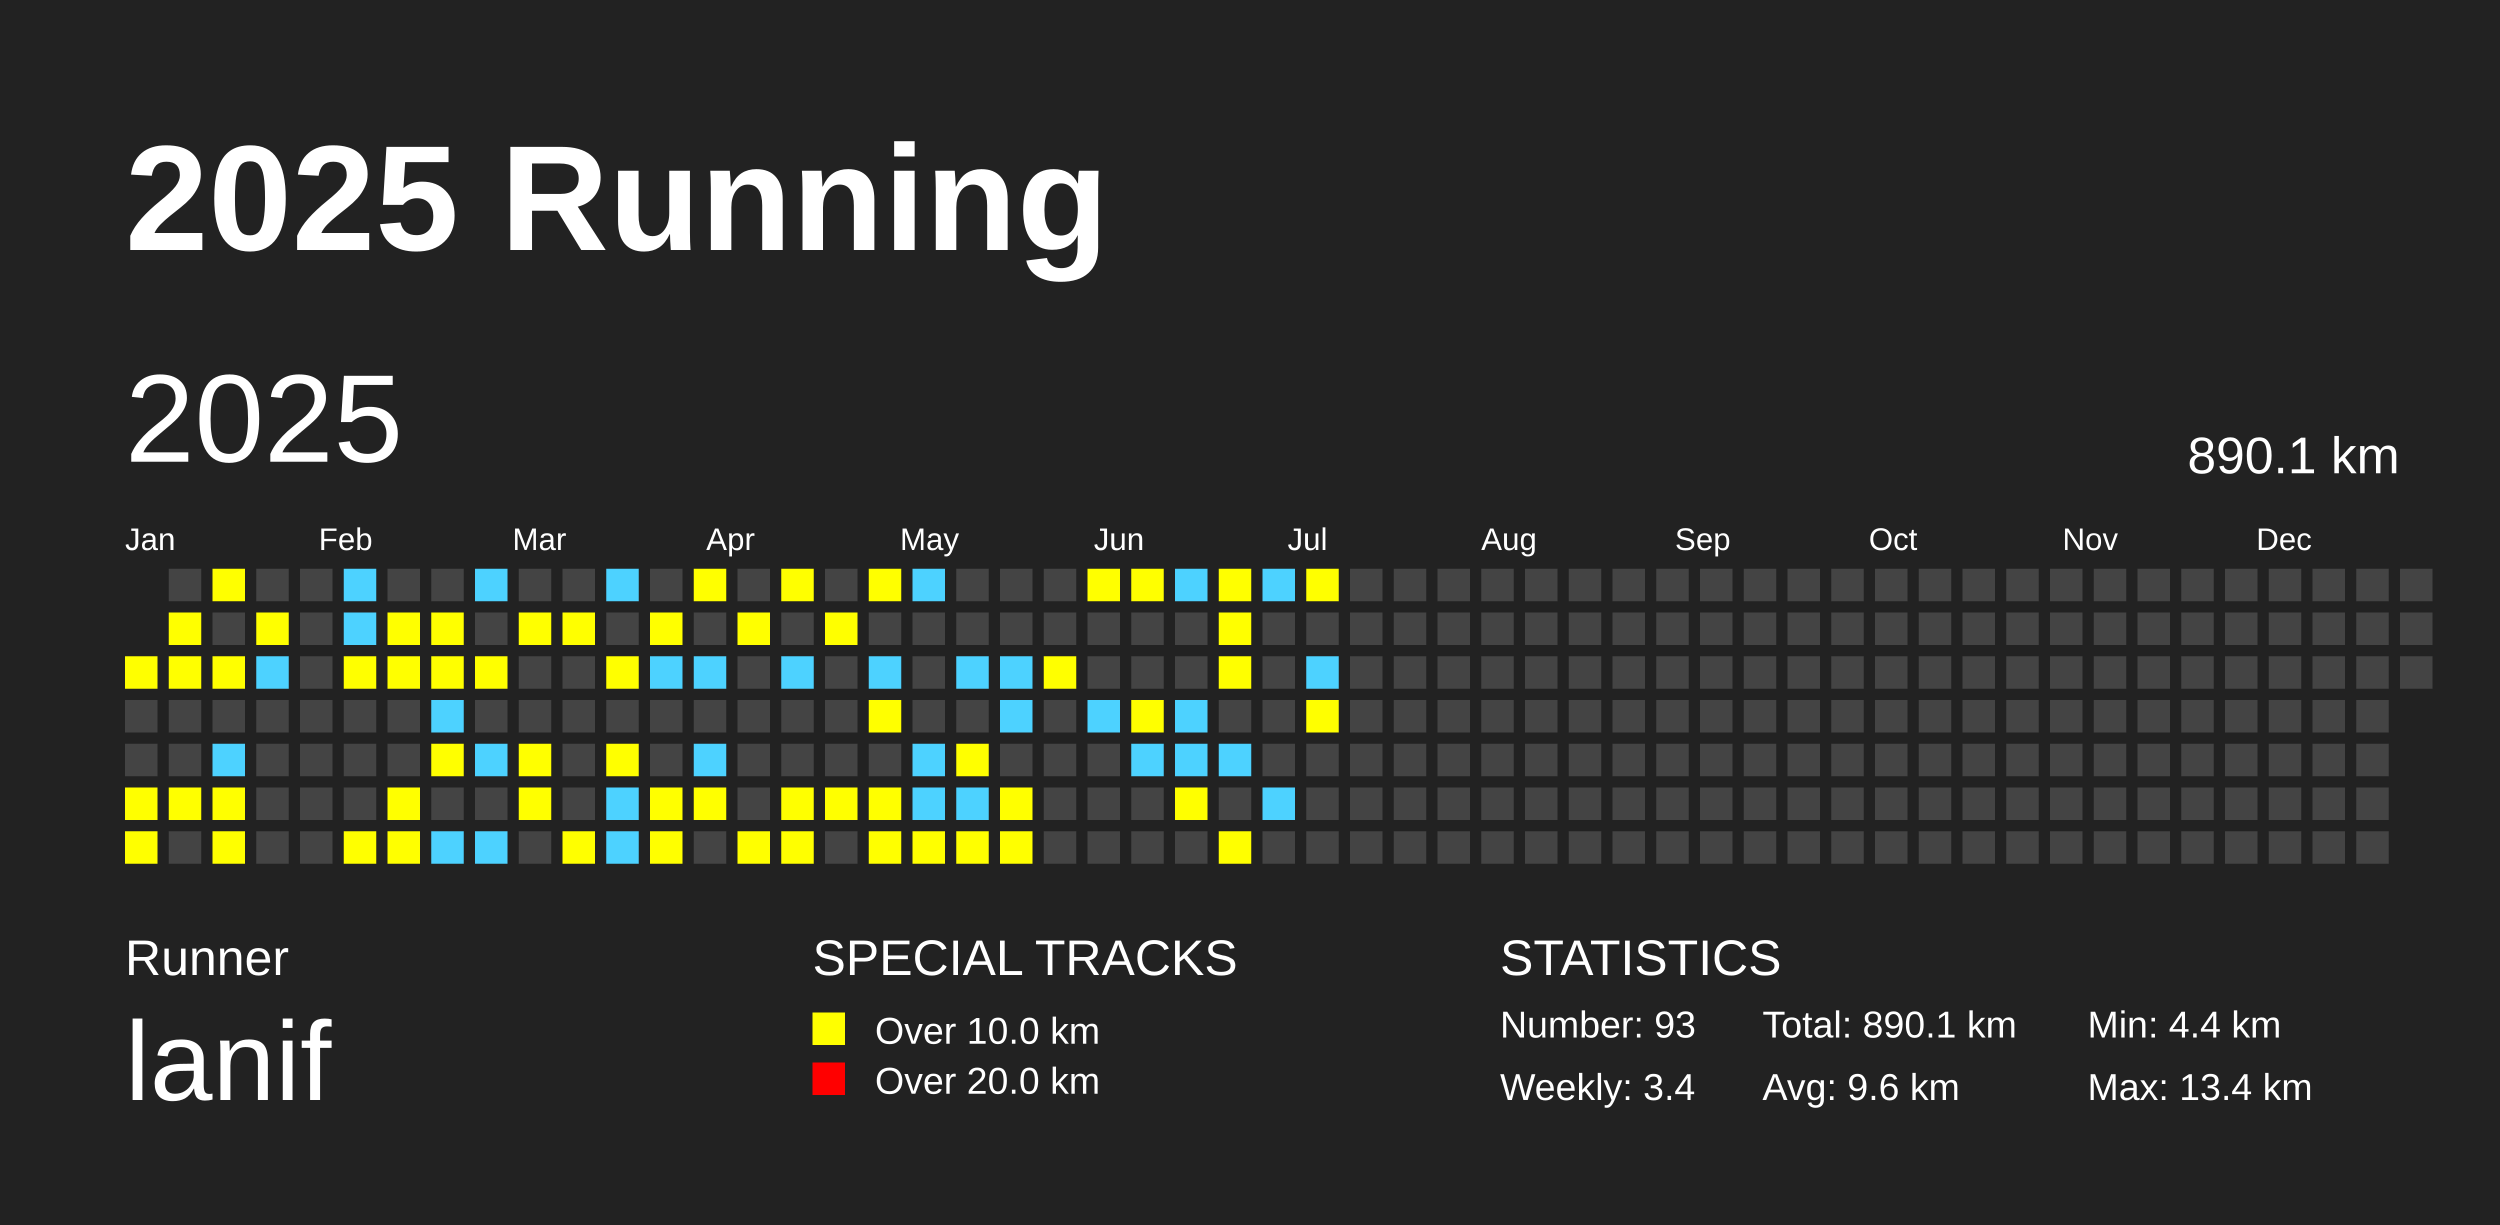
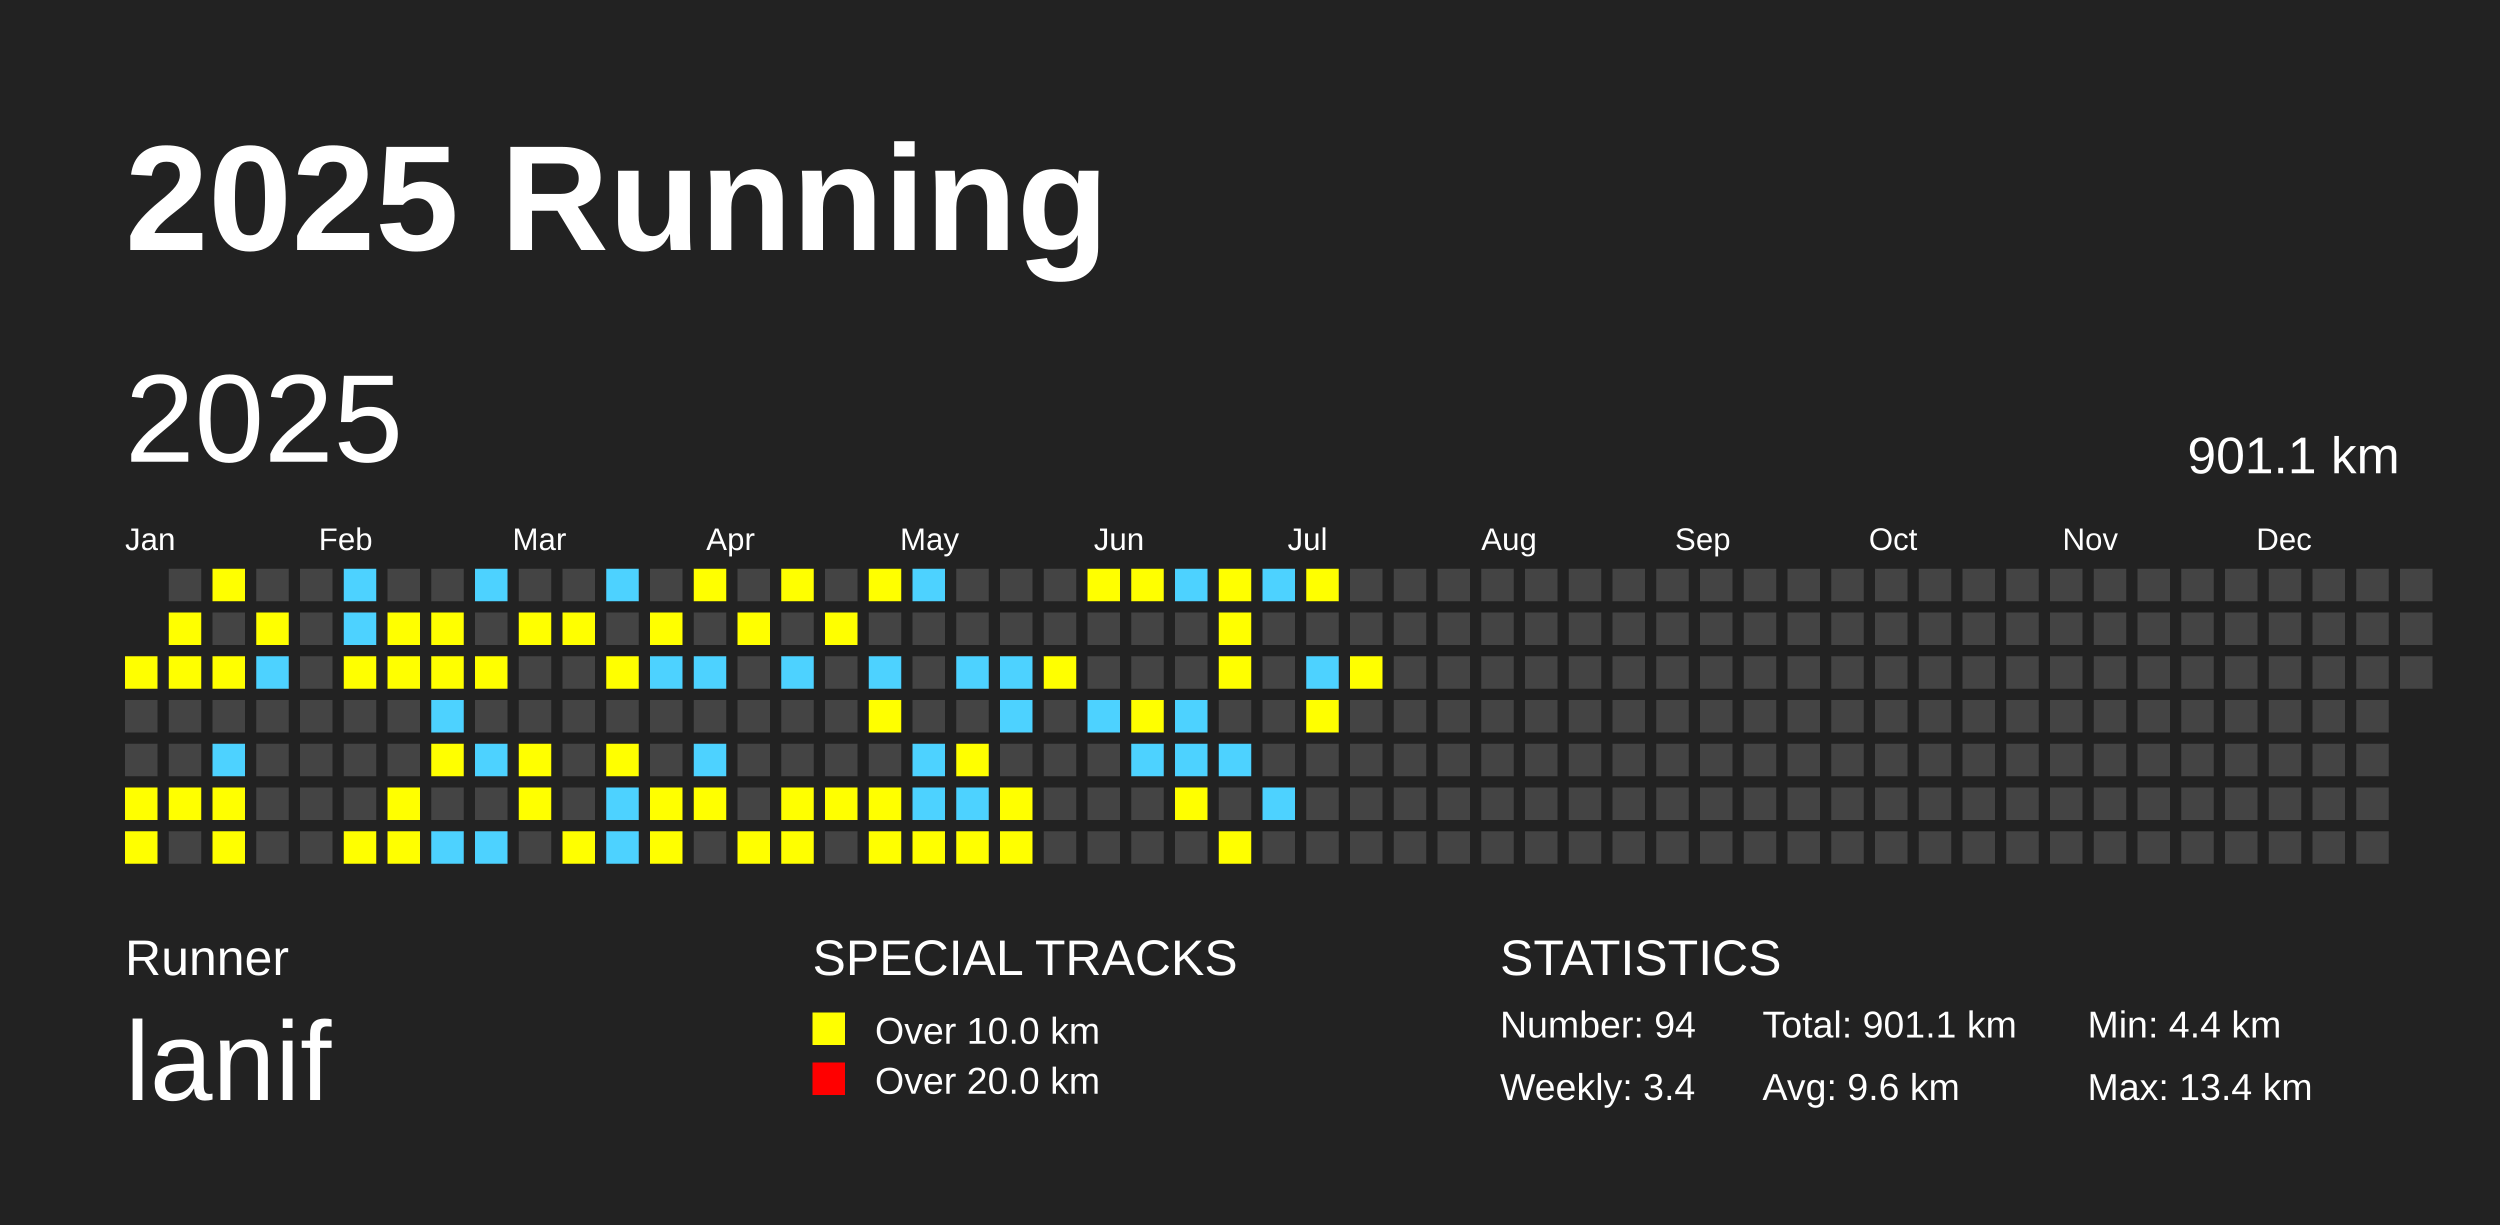
<svg xmlns="http://www.w3.org/2000/svg" baseProfile="full" height="98mm" version="1.1" viewBox="0,0,200,98" width="200mm">
  <defs />
  <rect fill="#222222" height="98" width="200" x="0" y="0" />
  <text fill="#FFFFFF" style="font-size:12px; font-family:Arial; font-weight:bold;" x="10" y="20">2025 Running</text>
  <text fill="#FFFFFF" style="font-size:4px; font-family:Arial" x="10" y="78">Runner</text>
  <text fill="#FFFFFF" style="font-size:9px; font-family:Arial" x="10" y="88">lanif</text>
  <text fill="#FFFFFF" style="font-size:4px; font-family:Arial" x="65" y="78">SPECIAL TRACKS</text>
  <rect fill="yellow" height="2.6" width="2.6" x="65" y="81" />
  <text fill="#FFFFFF" style="font-size:3px; font-family:Arial" x="70" y="83.5">Over 10.0 km</text>
  <rect fill="red" height="2.6" width="2.6" x="65" y="85" />
  <text fill="#FFFFFF" style="font-size:3px; font-family:Arial" x="70" y="87.5">Over 20.0 km</text>
  <text fill="#FFFFFF" style="font-size:4px; font-family:Arial" x="120" y="78">STATISTICS</text>
-   <text fill="#FFFFFF" style="font-size:3px; font-family:Arial" x="120" y="83">Number: 93</text>
+   <text fill="#FFFFFF" style="font-size:3px; font-family:Arial" x="120" y="83">Number: 94</text>
  <text fill="#FFFFFF" style="font-size:3px; font-family:Arial" x="120" y="88">Weekly: 3.4</text>
-   <text fill="#FFFFFF" style="font-size:3px; font-family:Arial" x="141" y="83">Total: 890.1 km</text>
+   <text fill="#FFFFFF" style="font-size:3px; font-family:Arial" x="141" y="83">Total: 901.1 km</text>
  <text fill="#FFFFFF" style="font-size:3px; font-family:Arial" x="141" y="88">Avg: 9.6 km</text>
  <text fill="#FFFFFF" style="font-size:3px; font-family:Arial" x="167" y="83">Min: 4.4 km</text>
  <text fill="#FFFFFF" style="font-size:3px; font-family:Arial" x="167" y="88">Max: 13.4 km</text>
  <text dominant-baseline="hanging" fill="#FFFFFF" style="font-size:10.0px; font-family:Arial;" x="10" y="30">2025</text>
-   <text dominant-baseline="hanging" fill="#FFFFFF" style="font-size:4.125px; font-family:Arial;" x="175" y="35">890.1 km</text>
+   <text dominant-baseline="hanging" fill="#FFFFFF" style="font-size:4.125px; font-family:Arial;" x="175" y="35">901.1 km</text>
  <text fill="#FFFFFF" style="font-size:2.5px; font-family:Arial" x="10.0" y="44">Jan</text>
  <text fill="#FFFFFF" style="font-size:2.5px; font-family:Arial" x="25.5" y="44">Feb</text>
  <text fill="#FFFFFF" style="font-size:2.5px; font-family:Arial" x="41.0" y="44">Mar</text>
  <text fill="#FFFFFF" style="font-size:2.5px; font-family:Arial" x="56.5" y="44">Apr</text>
  <text fill="#FFFFFF" style="font-size:2.5px; font-family:Arial" x="72.0" y="44">May</text>
  <text fill="#FFFFFF" style="font-size:2.5px; font-family:Arial" x="87.5" y="44">Jun</text>
  <text fill="#FFFFFF" style="font-size:2.5px; font-family:Arial" x="103.0" y="44">Jul</text>
  <text fill="#FFFFFF" style="font-size:2.5px; font-family:Arial" x="118.5" y="44">Aug</text>
  <text fill="#FFFFFF" style="font-size:2.5px; font-family:Arial" x="134.0" y="44">Sep</text>
  <text fill="#FFFFFF" style="font-size:2.5px; font-family:Arial" x="149.5" y="44">Oct</text>
  <text fill="#FFFFFF" style="font-size:2.5px; font-family:Arial" x="165.0" y="44">Nov</text>
  <text fill="#FFFFFF" style="font-size:2.5px; font-family:Arial" x="180.5" y="44">Dec</text>
  <rect fill="yellow" height="2.6" width="2.6" x="10.0" y="52.5" />
  <rect fill="#444444" height="2.6" width="2.6" x="10.0" y="56.0" />
  <rect fill="#444444" height="2.6" width="2.6" x="10.0" y="59.5" />
  <rect fill="yellow" height="2.6" width="2.6" x="10.0" y="63.0" />
  <rect fill="yellow" height="2.6" width="2.6" x="10.0" y="66.5" />
  <rect fill="#444444" height="2.6" width="2.6" x="13.5" y="45.5" />
  <rect fill="yellow" height="2.6" width="2.6" x="13.5" y="49.0" />
  <rect fill="yellow" height="2.6" width="2.6" x="13.5" y="52.5" />
  <rect fill="#444444" height="2.6" width="2.6" x="13.5" y="56.0" />
  <rect fill="#444444" height="2.6" width="2.6" x="13.5" y="59.5" />
  <rect fill="yellow" height="2.6" width="2.6" x="13.5" y="63.0" />
  <rect fill="#444444" height="2.6" width="2.6" x="13.5" y="66.5" />
  <rect fill="yellow" height="2.6" width="2.6" x="17.0" y="45.5" />
  <rect fill="#444444" height="2.6" width="2.6" x="17.0" y="49.0" />
  <rect fill="yellow" height="2.6" width="2.6" x="17.0" y="52.5" />
  <rect fill="#444444" height="2.6" width="2.6" x="17.0" y="56.0" />
  <rect fill="#4DD2FF" height="2.6" width="2.6" x="17.0" y="59.5" />
  <rect fill="yellow" height="2.6" width="2.6" x="17.0" y="63.0" />
  <rect fill="yellow" height="2.6" width="2.6" x="17.0" y="66.5" />
  <rect fill="#444444" height="2.6" width="2.6" x="20.5" y="45.5" />
  <rect fill="yellow" height="2.6" width="2.6" x="20.5" y="49.0" />
  <rect fill="#4DD2FF" height="2.6" width="2.6" x="20.5" y="52.5" />
  <rect fill="#444444" height="2.6" width="2.6" x="20.5" y="56.0" />
  <rect fill="#444444" height="2.6" width="2.6" x="20.5" y="59.5" />
  <rect fill="#444444" height="2.6" width="2.6" x="20.5" y="63.0" />
  <rect fill="#444444" height="2.6" width="2.6" x="20.5" y="66.5" />
  <rect fill="#444444" height="2.6" width="2.6" x="24.0" y="45.5" />
  <rect fill="#444444" height="2.6" width="2.6" x="24.0" y="49.0" />
  <rect fill="#444444" height="2.6" width="2.6" x="24.0" y="52.5" />
  <rect fill="#444444" height="2.6" width="2.6" x="24.0" y="56.0" />
  <rect fill="#444444" height="2.6" width="2.6" x="24.0" y="59.5" />
  <rect fill="#444444" height="2.6" width="2.6" x="24.0" y="63.0" />
  <rect fill="#444444" height="2.6" width="2.6" x="24.0" y="66.5" />
  <rect fill="#4DD2FF" height="2.6" width="2.6" x="27.5" y="45.5" />
  <rect fill="#4DD2FF" height="2.6" width="2.6" x="27.5" y="49.0" />
  <rect fill="yellow" height="2.6" width="2.6" x="27.5" y="52.5" />
  <rect fill="#444444" height="2.6" width="2.6" x="27.5" y="56.0" />
  <rect fill="#444444" height="2.6" width="2.6" x="27.5" y="59.5" />
  <rect fill="#444444" height="2.6" width="2.6" x="27.5" y="63.0" />
  <rect fill="yellow" height="2.6" width="2.6" x="27.5" y="66.5" />
  <rect fill="#444444" height="2.6" width="2.6" x="31.0" y="45.5" />
  <rect fill="yellow" height="2.6" width="2.6" x="31.0" y="49.0" />
  <rect fill="yellow" height="2.6" width="2.6" x="31.0" y="52.5" />
  <rect fill="#444444" height="2.6" width="2.6" x="31.0" y="56.0" />
  <rect fill="#444444" height="2.6" width="2.6" x="31.0" y="59.5" />
  <rect fill="yellow" height="2.6" width="2.6" x="31.0" y="63.0" />
  <rect fill="yellow" height="2.6" width="2.6" x="31.0" y="66.5" />
  <rect fill="#444444" height="2.6" width="2.6" x="34.5" y="45.5" />
  <rect fill="yellow" height="2.6" width="2.6" x="34.5" y="49.0" />
  <rect fill="yellow" height="2.6" width="2.6" x="34.5" y="52.5" />
  <rect fill="#4DD2FF" height="2.6" width="2.6" x="34.5" y="56.0" />
  <rect fill="yellow" height="2.6" width="2.6" x="34.5" y="59.5" />
  <rect fill="#444444" height="2.6" width="2.6" x="34.5" y="63.0" />
  <rect fill="#4DD2FF" height="2.6" width="2.6" x="34.5" y="66.5" />
  <rect fill="#4DD2FF" height="2.6" width="2.6" x="38.0" y="45.5" />
  <rect fill="#444444" height="2.6" width="2.6" x="38.0" y="49.0" />
  <rect fill="yellow" height="2.6" width="2.6" x="38.0" y="52.5" />
  <rect fill="#444444" height="2.6" width="2.6" x="38.0" y="56.0" />
  <rect fill="#4DD2FF" height="2.6" width="2.6" x="38.0" y="59.5" />
  <rect fill="#444444" height="2.6" width="2.6" x="38.0" y="63.0" />
  <rect fill="#4DD2FF" height="2.6" width="2.6" x="38.0" y="66.5" />
  <rect fill="#444444" height="2.6" width="2.6" x="41.5" y="45.5" />
  <rect fill="yellow" height="2.6" width="2.6" x="41.5" y="49.0" />
  <rect fill="#444444" height="2.6" width="2.6" x="41.5" y="52.5" />
  <rect fill="#444444" height="2.6" width="2.6" x="41.5" y="56.0" />
  <rect fill="yellow" height="2.6" width="2.6" x="41.5" y="59.5" />
  <rect fill="yellow" height="2.6" width="2.6" x="41.5" y="63.0" />
  <rect fill="#444444" height="2.6" width="2.6" x="41.5" y="66.5" />
  <rect fill="#444444" height="2.6" width="2.6" x="45.0" y="45.5" />
  <rect fill="yellow" height="2.6" width="2.6" x="45.0" y="49.0" />
  <rect fill="#444444" height="2.6" width="2.6" x="45.0" y="52.5" />
  <rect fill="#444444" height="2.6" width="2.6" x="45.0" y="56.0" />
  <rect fill="#444444" height="2.6" width="2.6" x="45.0" y="59.5" />
  <rect fill="#444444" height="2.6" width="2.6" x="45.0" y="63.0" />
  <rect fill="yellow" height="2.6" width="2.6" x="45.0" y="66.5" />
  <rect fill="#4DD2FF" height="2.6" width="2.6" x="48.5" y="45.5" />
  <rect fill="#444444" height="2.6" width="2.6" x="48.5" y="49.0" />
  <rect fill="yellow" height="2.6" width="2.6" x="48.5" y="52.5" />
  <rect fill="#444444" height="2.6" width="2.6" x="48.5" y="56.0" />
  <rect fill="yellow" height="2.6" width="2.6" x="48.5" y="59.5" />
  <rect fill="#4DD2FF" height="2.6" width="2.6" x="48.5" y="63.0" />
  <rect fill="#4DD2FF" height="2.6" width="2.6" x="48.5" y="66.5" />
  <rect fill="#444444" height="2.6" width="2.6" x="52.0" y="45.5" />
  <rect fill="yellow" height="2.6" width="2.6" x="52.0" y="49.0" />
  <rect fill="#4DD2FF" height="2.6" width="2.6" x="52.0" y="52.5" />
  <rect fill="#444444" height="2.6" width="2.6" x="52.0" y="56.0" />
  <rect fill="#444444" height="2.6" width="2.6" x="52.0" y="59.5" />
  <rect fill="yellow" height="2.6" width="2.6" x="52.0" y="63.0" />
  <rect fill="yellow" height="2.6" width="2.6" x="52.0" y="66.5" />
  <rect fill="yellow" height="2.6" width="2.6" x="55.5" y="45.5" />
  <rect fill="#444444" height="2.6" width="2.6" x="55.5" y="49.0" />
  <rect fill="#4DD2FF" height="2.6" width="2.6" x="55.5" y="52.5" />
  <rect fill="#444444" height="2.6" width="2.6" x="55.5" y="56.0" />
  <rect fill="#4DD2FF" height="2.6" width="2.6" x="55.5" y="59.5" />
  <rect fill="yellow" height="2.6" width="2.6" x="55.5" y="63.0" />
  <rect fill="#444444" height="2.6" width="2.6" x="55.5" y="66.5" />
  <rect fill="#444444" height="2.6" width="2.6" x="59.0" y="45.5" />
  <rect fill="yellow" height="2.6" width="2.6" x="59.0" y="49.0" />
  <rect fill="#444444" height="2.6" width="2.6" x="59.0" y="52.5" />
  <rect fill="#444444" height="2.6" width="2.6" x="59.0" y="56.0" />
  <rect fill="#444444" height="2.6" width="2.6" x="59.0" y="59.5" />
  <rect fill="#444444" height="2.6" width="2.6" x="59.0" y="63.0" />
  <rect fill="yellow" height="2.6" width="2.6" x="59.0" y="66.5" />
  <rect fill="yellow" height="2.6" width="2.6" x="62.5" y="45.5" />
  <rect fill="#444444" height="2.6" width="2.6" x="62.5" y="49.0" />
  <rect fill="#4DD2FF" height="2.6" width="2.6" x="62.5" y="52.5" />
  <rect fill="#444444" height="2.6" width="2.6" x="62.5" y="56.0" />
  <rect fill="#444444" height="2.6" width="2.6" x="62.5" y="59.5" />
  <rect fill="yellow" height="2.6" width="2.6" x="62.5" y="63.0" />
  <rect fill="yellow" height="2.6" width="2.6" x="62.5" y="66.5" />
  <rect fill="#444444" height="2.6" width="2.6" x="66.0" y="45.5" />
  <rect fill="yellow" height="2.6" width="2.6" x="66.0" y="49.0" />
  <rect fill="#444444" height="2.6" width="2.6" x="66.0" y="52.5" />
  <rect fill="#444444" height="2.6" width="2.6" x="66.0" y="56.0" />
  <rect fill="#444444" height="2.6" width="2.6" x="66.0" y="59.5" />
  <rect fill="yellow" height="2.6" width="2.6" x="66.0" y="63.0" />
  <rect fill="#444444" height="2.6" width="2.6" x="66.0" y="66.5" />
  <rect fill="yellow" height="2.6" width="2.6" x="69.5" y="45.5" />
  <rect fill="#444444" height="2.6" width="2.6" x="69.5" y="49.0" />
  <rect fill="#4DD2FF" height="2.6" width="2.6" x="69.5" y="52.5" />
  <rect fill="yellow" height="2.6" width="2.6" x="69.5" y="56.0" />
  <rect fill="#444444" height="2.6" width="2.6" x="69.5" y="59.5" />
  <rect fill="yellow" height="2.6" width="2.6" x="69.5" y="63.0" />
  <rect fill="yellow" height="2.6" width="2.6" x="69.5" y="66.5" />
  <rect fill="#4DD2FF" height="2.6" width="2.6" x="73.0" y="45.5" />
  <rect fill="#444444" height="2.6" width="2.6" x="73.0" y="49.0" />
  <rect fill="#444444" height="2.6" width="2.6" x="73.0" y="52.5" />
  <rect fill="#444444" height="2.6" width="2.6" x="73.0" y="56.0" />
  <rect fill="#4DD2FF" height="2.6" width="2.6" x="73.0" y="59.5" />
  <rect fill="#4DD2FF" height="2.6" width="2.6" x="73.0" y="63.0" />
  <rect fill="yellow" height="2.6" width="2.6" x="73.0" y="66.5" />
  <rect fill="#444444" height="2.6" width="2.6" x="76.5" y="45.5" />
  <rect fill="#444444" height="2.6" width="2.6" x="76.5" y="49.0" />
  <rect fill="#4DD2FF" height="2.6" width="2.6" x="76.5" y="52.5" />
  <rect fill="#444444" height="2.6" width="2.6" x="76.5" y="56.0" />
  <rect fill="yellow" height="2.6" width="2.6" x="76.5" y="59.5" />
  <rect fill="#4DD2FF" height="2.6" width="2.6" x="76.5" y="63.0" />
  <rect fill="yellow" height="2.6" width="2.6" x="76.5" y="66.5" />
  <rect fill="#444444" height="2.6" width="2.6" x="80.0" y="45.5" />
  <rect fill="#444444" height="2.6" width="2.6" x="80.0" y="49.0" />
  <rect fill="#4DD2FF" height="2.6" width="2.6" x="80.0" y="52.5" />
  <rect fill="#4DD2FF" height="2.6" width="2.6" x="80.0" y="56.0" />
  <rect fill="#444444" height="2.6" width="2.6" x="80.0" y="59.5" />
  <rect fill="yellow" height="2.6" width="2.6" x="80.0" y="63.0" />
  <rect fill="yellow" height="2.6" width="2.6" x="80.0" y="66.5" />
  <rect fill="#444444" height="2.6" width="2.6" x="83.5" y="45.5" />
  <rect fill="#444444" height="2.6" width="2.6" x="83.5" y="49.0" />
  <rect fill="yellow" height="2.6" width="2.6" x="83.5" y="52.5" />
  <rect fill="#444444" height="2.6" width="2.6" x="83.5" y="56.0" />
  <rect fill="#444444" height="2.6" width="2.6" x="83.5" y="59.5" />
  <rect fill="#444444" height="2.6" width="2.6" x="83.5" y="63.0" />
  <rect fill="#444444" height="2.6" width="2.6" x="83.5" y="66.5" />
  <rect fill="yellow" height="2.6" width="2.6" x="87.0" y="45.5" />
  <rect fill="#444444" height="2.6" width="2.6" x="87.0" y="49.0" />
  <rect fill="#444444" height="2.6" width="2.6" x="87.0" y="52.5" />
  <rect fill="#4DD2FF" height="2.6" width="2.6" x="87.0" y="56.0" />
  <rect fill="#444444" height="2.6" width="2.6" x="87.0" y="59.5" />
  <rect fill="#444444" height="2.6" width="2.6" x="87.0" y="63.0" />
  <rect fill="#444444" height="2.6" width="2.6" x="87.0" y="66.5" />
  <rect fill="yellow" height="2.6" width="2.6" x="90.5" y="45.5" />
  <rect fill="#444444" height="2.6" width="2.6" x="90.5" y="49.0" />
  <rect fill="#444444" height="2.6" width="2.6" x="90.5" y="52.5" />
  <rect fill="yellow" height="2.6" width="2.6" x="90.5" y="56.0" />
  <rect fill="#4DD2FF" height="2.6" width="2.6" x="90.5" y="59.5" />
  <rect fill="#444444" height="2.6" width="2.6" x="90.5" y="63.0" />
  <rect fill="#444444" height="2.6" width="2.6" x="90.5" y="66.5" />
  <rect fill="#4DD2FF" height="2.6" width="2.6" x="94.0" y="45.5" />
  <rect fill="#444444" height="2.6" width="2.6" x="94.0" y="49.0" />
  <rect fill="#444444" height="2.6" width="2.6" x="94.0" y="52.5" />
  <rect fill="#4DD2FF" height="2.6" width="2.6" x="94.0" y="56.0" />
  <rect fill="#4DD2FF" height="2.6" width="2.6" x="94.0" y="59.5" />
  <rect fill="yellow" height="2.6" width="2.6" x="94.0" y="63.0" />
  <rect fill="#444444" height="2.6" width="2.6" x="94.0" y="66.5" />
  <rect fill="yellow" height="2.6" width="2.6" x="97.5" y="45.5" />
  <rect fill="yellow" height="2.6" width="2.6" x="97.5" y="49.0" />
  <rect fill="yellow" height="2.6" width="2.6" x="97.5" y="52.5" />
  <rect fill="#444444" height="2.6" width="2.6" x="97.5" y="56.0" />
  <rect fill="#4DD2FF" height="2.6" width="2.6" x="97.5" y="59.5" />
  <rect fill="#444444" height="2.6" width="2.6" x="97.5" y="63.0" />
  <rect fill="yellow" height="2.6" width="2.6" x="97.5" y="66.5" />
  <rect fill="#4DD2FF" height="2.6" width="2.6" x="101.0" y="45.5" />
  <rect fill="#444444" height="2.6" width="2.6" x="101.0" y="49.0" />
  <rect fill="#444444" height="2.6" width="2.6" x="101.0" y="52.5" />
  <rect fill="#444444" height="2.6" width="2.6" x="101.0" y="56.0" />
  <rect fill="#444444" height="2.6" width="2.6" x="101.0" y="59.5" />
  <rect fill="#4DD2FF" height="2.6" width="2.6" x="101.0" y="63.0" />
  <rect fill="#444444" height="2.6" width="2.6" x="101.0" y="66.5" />
  <rect fill="yellow" height="2.6" width="2.6" x="104.5" y="45.5" />
  <rect fill="#444444" height="2.6" width="2.6" x="104.5" y="49.0" />
  <rect fill="#4DD2FF" height="2.6" width="2.6" x="104.5" y="52.5" />
  <rect fill="yellow" height="2.6" width="2.6" x="104.5" y="56.0" />
  <rect fill="#444444" height="2.6" width="2.6" x="104.5" y="59.5" />
  <rect fill="#444444" height="2.6" width="2.6" x="104.5" y="63.0" />
  <rect fill="#444444" height="2.6" width="2.6" x="104.5" y="66.5" />
  <rect fill="#444444" height="2.6" width="2.6" x="108.0" y="45.5" />
  <rect fill="#444444" height="2.6" width="2.6" x="108.0" y="49.0" />
-   <rect fill="#444444" height="2.6" width="2.6" x="108.0" y="52.5" />
+   <rect fill="yellow" height="2.6" width="2.6" x="108.0" y="52.5" />
  <rect fill="#444444" height="2.6" width="2.6" x="108.0" y="56.0" />
  <rect fill="#444444" height="2.6" width="2.6" x="108.0" y="59.5" />
  <rect fill="#444444" height="2.6" width="2.6" x="108.0" y="63.0" />
  <rect fill="#444444" height="2.6" width="2.6" x="108.0" y="66.5" />
  <rect fill="#444444" height="2.6" width="2.6" x="111.5" y="45.5" />
  <rect fill="#444444" height="2.6" width="2.6" x="111.5" y="49.0" />
  <rect fill="#444444" height="2.6" width="2.6" x="111.5" y="52.5" />
  <rect fill="#444444" height="2.6" width="2.6" x="111.5" y="56.0" />
  <rect fill="#444444" height="2.6" width="2.6" x="111.5" y="59.5" />
  <rect fill="#444444" height="2.6" width="2.6" x="111.5" y="63.0" />
  <rect fill="#444444" height="2.6" width="2.6" x="111.5" y="66.5" />
  <rect fill="#444444" height="2.6" width="2.6" x="115.0" y="45.5" />
  <rect fill="#444444" height="2.6" width="2.6" x="115.0" y="49.0" />
  <rect fill="#444444" height="2.6" width="2.6" x="115.0" y="52.5" />
  <rect fill="#444444" height="2.6" width="2.6" x="115.0" y="56.0" />
  <rect fill="#444444" height="2.6" width="2.6" x="115.0" y="59.5" />
  <rect fill="#444444" height="2.6" width="2.6" x="115.0" y="63.0" />
  <rect fill="#444444" height="2.6" width="2.6" x="115.0" y="66.5" />
  <rect fill="#444444" height="2.6" width="2.6" x="118.5" y="45.5" />
  <rect fill="#444444" height="2.6" width="2.6" x="118.5" y="49.0" />
  <rect fill="#444444" height="2.6" width="2.6" x="118.5" y="52.5" />
  <rect fill="#444444" height="2.6" width="2.6" x="118.5" y="56.0" />
  <rect fill="#444444" height="2.6" width="2.6" x="118.5" y="59.5" />
  <rect fill="#444444" height="2.6" width="2.6" x="118.5" y="63.0" />
  <rect fill="#444444" height="2.6" width="2.6" x="118.5" y="66.5" />
  <rect fill="#444444" height="2.6" width="2.6" x="122.0" y="45.5" />
  <rect fill="#444444" height="2.6" width="2.6" x="122.0" y="49.0" />
  <rect fill="#444444" height="2.6" width="2.6" x="122.0" y="52.5" />
  <rect fill="#444444" height="2.6" width="2.6" x="122.0" y="56.0" />
  <rect fill="#444444" height="2.6" width="2.6" x="122.0" y="59.5" />
  <rect fill="#444444" height="2.6" width="2.6" x="122.0" y="63.0" />
  <rect fill="#444444" height="2.6" width="2.6" x="122.0" y="66.5" />
  <rect fill="#444444" height="2.6" width="2.6" x="125.5" y="45.5" />
  <rect fill="#444444" height="2.6" width="2.6" x="125.5" y="49.0" />
  <rect fill="#444444" height="2.6" width="2.6" x="125.5" y="52.5" />
  <rect fill="#444444" height="2.6" width="2.6" x="125.5" y="56.0" />
  <rect fill="#444444" height="2.6" width="2.6" x="125.5" y="59.5" />
  <rect fill="#444444" height="2.6" width="2.6" x="125.5" y="63.0" />
  <rect fill="#444444" height="2.6" width="2.6" x="125.5" y="66.5" />
  <rect fill="#444444" height="2.6" width="2.6" x="129.0" y="45.5" />
  <rect fill="#444444" height="2.6" width="2.6" x="129.0" y="49.0" />
  <rect fill="#444444" height="2.6" width="2.6" x="129.0" y="52.5" />
  <rect fill="#444444" height="2.6" width="2.6" x="129.0" y="56.0" />
  <rect fill="#444444" height="2.6" width="2.6" x="129.0" y="59.5" />
  <rect fill="#444444" height="2.6" width="2.6" x="129.0" y="63.0" />
  <rect fill="#444444" height="2.6" width="2.6" x="129.0" y="66.5" />
  <rect fill="#444444" height="2.6" width="2.6" x="132.5" y="45.5" />
  <rect fill="#444444" height="2.6" width="2.6" x="132.5" y="49.0" />
  <rect fill="#444444" height="2.6" width="2.6" x="132.5" y="52.5" />
  <rect fill="#444444" height="2.6" width="2.6" x="132.5" y="56.0" />
  <rect fill="#444444" height="2.6" width="2.6" x="132.5" y="59.5" />
  <rect fill="#444444" height="2.6" width="2.6" x="132.5" y="63.0" />
  <rect fill="#444444" height="2.6" width="2.6" x="132.5" y="66.5" />
  <rect fill="#444444" height="2.6" width="2.6" x="136.0" y="45.5" />
  <rect fill="#444444" height="2.6" width="2.6" x="136.0" y="49.0" />
  <rect fill="#444444" height="2.6" width="2.6" x="136.0" y="52.5" />
  <rect fill="#444444" height="2.6" width="2.6" x="136.0" y="56.0" />
  <rect fill="#444444" height="2.6" width="2.6" x="136.0" y="59.5" />
  <rect fill="#444444" height="2.6" width="2.6" x="136.0" y="63.0" />
  <rect fill="#444444" height="2.6" width="2.6" x="136.0" y="66.5" />
  <rect fill="#444444" height="2.6" width="2.6" x="139.5" y="45.5" />
  <rect fill="#444444" height="2.6" width="2.6" x="139.5" y="49.0" />
  <rect fill="#444444" height="2.6" width="2.6" x="139.5" y="52.5" />
  <rect fill="#444444" height="2.6" width="2.6" x="139.5" y="56.0" />
  <rect fill="#444444" height="2.6" width="2.6" x="139.5" y="59.5" />
  <rect fill="#444444" height="2.6" width="2.6" x="139.5" y="63.0" />
  <rect fill="#444444" height="2.6" width="2.6" x="139.5" y="66.5" />
  <rect fill="#444444" height="2.6" width="2.6" x="143.0" y="45.5" />
  <rect fill="#444444" height="2.6" width="2.6" x="143.0" y="49.0" />
  <rect fill="#444444" height="2.6" width="2.6" x="143.0" y="52.5" />
  <rect fill="#444444" height="2.6" width="2.6" x="143.0" y="56.0" />
  <rect fill="#444444" height="2.6" width="2.6" x="143.0" y="59.5" />
  <rect fill="#444444" height="2.6" width="2.6" x="143.0" y="63.0" />
  <rect fill="#444444" height="2.6" width="2.6" x="143.0" y="66.5" />
  <rect fill="#444444" height="2.6" width="2.6" x="146.5" y="45.5" />
  <rect fill="#444444" height="2.6" width="2.6" x="146.5" y="49.0" />
  <rect fill="#444444" height="2.6" width="2.6" x="146.5" y="52.5" />
  <rect fill="#444444" height="2.6" width="2.6" x="146.5" y="56.0" />
  <rect fill="#444444" height="2.6" width="2.6" x="146.5" y="59.5" />
  <rect fill="#444444" height="2.6" width="2.6" x="146.5" y="63.0" />
  <rect fill="#444444" height="2.6" width="2.6" x="146.5" y="66.5" />
  <rect fill="#444444" height="2.6" width="2.6" x="150.0" y="45.5" />
  <rect fill="#444444" height="2.6" width="2.6" x="150.0" y="49.0" />
  <rect fill="#444444" height="2.6" width="2.6" x="150.0" y="52.5" />
  <rect fill="#444444" height="2.6" width="2.6" x="150.0" y="56.0" />
  <rect fill="#444444" height="2.6" width="2.6" x="150.0" y="59.5" />
  <rect fill="#444444" height="2.6" width="2.6" x="150.0" y="63.0" />
  <rect fill="#444444" height="2.6" width="2.6" x="150.0" y="66.5" />
  <rect fill="#444444" height="2.6" width="2.6" x="153.5" y="45.5" />
  <rect fill="#444444" height="2.6" width="2.6" x="153.5" y="49.0" />
  <rect fill="#444444" height="2.6" width="2.6" x="153.5" y="52.5" />
  <rect fill="#444444" height="2.6" width="2.6" x="153.5" y="56.0" />
  <rect fill="#444444" height="2.6" width="2.6" x="153.5" y="59.5" />
  <rect fill="#444444" height="2.6" width="2.6" x="153.5" y="63.0" />
  <rect fill="#444444" height="2.6" width="2.6" x="153.5" y="66.5" />
  <rect fill="#444444" height="2.6" width="2.6" x="157.0" y="45.5" />
  <rect fill="#444444" height="2.6" width="2.6" x="157.0" y="49.0" />
  <rect fill="#444444" height="2.6" width="2.6" x="157.0" y="52.5" />
  <rect fill="#444444" height="2.6" width="2.6" x="157.0" y="56.0" />
  <rect fill="#444444" height="2.6" width="2.6" x="157.0" y="59.5" />
  <rect fill="#444444" height="2.6" width="2.6" x="157.0" y="63.0" />
  <rect fill="#444444" height="2.6" width="2.6" x="157.0" y="66.5" />
  <rect fill="#444444" height="2.6" width="2.6" x="160.5" y="45.5" />
  <rect fill="#444444" height="2.6" width="2.6" x="160.5" y="49.0" />
  <rect fill="#444444" height="2.6" width="2.6" x="160.5" y="52.5" />
  <rect fill="#444444" height="2.6" width="2.6" x="160.5" y="56.0" />
  <rect fill="#444444" height="2.6" width="2.6" x="160.5" y="59.5" />
  <rect fill="#444444" height="2.6" width="2.6" x="160.5" y="63.0" />
  <rect fill="#444444" height="2.6" width="2.6" x="160.5" y="66.5" />
  <rect fill="#444444" height="2.6" width="2.6" x="164.0" y="45.5" />
  <rect fill="#444444" height="2.6" width="2.6" x="164.0" y="49.0" />
  <rect fill="#444444" height="2.6" width="2.6" x="164.0" y="52.5" />
  <rect fill="#444444" height="2.6" width="2.6" x="164.0" y="56.0" />
  <rect fill="#444444" height="2.6" width="2.6" x="164.0" y="59.5" />
  <rect fill="#444444" height="2.6" width="2.6" x="164.0" y="63.0" />
  <rect fill="#444444" height="2.6" width="2.6" x="164.0" y="66.5" />
  <rect fill="#444444" height="2.6" width="2.6" x="167.5" y="45.5" />
  <rect fill="#444444" height="2.6" width="2.6" x="167.5" y="49.0" />
  <rect fill="#444444" height="2.6" width="2.6" x="167.5" y="52.5" />
  <rect fill="#444444" height="2.6" width="2.6" x="167.5" y="56.0" />
  <rect fill="#444444" height="2.6" width="2.6" x="167.5" y="59.5" />
  <rect fill="#444444" height="2.6" width="2.6" x="167.5" y="63.0" />
  <rect fill="#444444" height="2.6" width="2.6" x="167.5" y="66.5" />
  <rect fill="#444444" height="2.6" width="2.6" x="171.0" y="45.5" />
  <rect fill="#444444" height="2.6" width="2.6" x="171.0" y="49.0" />
  <rect fill="#444444" height="2.6" width="2.6" x="171.0" y="52.5" />
  <rect fill="#444444" height="2.6" width="2.6" x="171.0" y="56.0" />
  <rect fill="#444444" height="2.6" width="2.6" x="171.0" y="59.5" />
  <rect fill="#444444" height="2.6" width="2.6" x="171.0" y="63.0" />
  <rect fill="#444444" height="2.6" width="2.6" x="171.0" y="66.5" />
  <rect fill="#444444" height="2.6" width="2.6" x="174.5" y="45.5" />
  <rect fill="#444444" height="2.6" width="2.6" x="174.5" y="49.0" />
  <rect fill="#444444" height="2.6" width="2.6" x="174.5" y="52.5" />
  <rect fill="#444444" height="2.6" width="2.6" x="174.5" y="56.0" />
  <rect fill="#444444" height="2.6" width="2.6" x="174.5" y="59.5" />
  <rect fill="#444444" height="2.6" width="2.6" x="174.5" y="63.0" />
  <rect fill="#444444" height="2.6" width="2.6" x="174.5" y="66.5" />
  <rect fill="#444444" height="2.6" width="2.6" x="178.0" y="45.5" />
  <rect fill="#444444" height="2.6" width="2.6" x="178.0" y="49.0" />
  <rect fill="#444444" height="2.6" width="2.6" x="178.0" y="52.5" />
  <rect fill="#444444" height="2.6" width="2.6" x="178.0" y="56.0" />
  <rect fill="#444444" height="2.6" width="2.6" x="178.0" y="59.5" />
  <rect fill="#444444" height="2.6" width="2.6" x="178.0" y="63.0" />
  <rect fill="#444444" height="2.6" width="2.6" x="178.0" y="66.5" />
  <rect fill="#444444" height="2.6" width="2.6" x="181.5" y="45.5" />
  <rect fill="#444444" height="2.6" width="2.6" x="181.5" y="49.0" />
  <rect fill="#444444" height="2.6" width="2.6" x="181.5" y="52.5" />
  <rect fill="#444444" height="2.6" width="2.6" x="181.5" y="56.0" />
  <rect fill="#444444" height="2.6" width="2.6" x="181.5" y="59.5" />
  <rect fill="#444444" height="2.6" width="2.6" x="181.5" y="63.0" />
  <rect fill="#444444" height="2.6" width="2.6" x="181.5" y="66.5" />
  <rect fill="#444444" height="2.6" width="2.6" x="185.0" y="45.5" />
  <rect fill="#444444" height="2.6" width="2.6" x="185.0" y="49.0" />
  <rect fill="#444444" height="2.6" width="2.6" x="185.0" y="52.5" />
  <rect fill="#444444" height="2.6" width="2.6" x="185.0" y="56.0" />
  <rect fill="#444444" height="2.6" width="2.6" x="185.0" y="59.5" />
  <rect fill="#444444" height="2.6" width="2.6" x="185.0" y="63.0" />
  <rect fill="#444444" height="2.6" width="2.6" x="185.0" y="66.5" />
  <rect fill="#444444" height="2.6" width="2.6" x="188.5" y="45.5" />
  <rect fill="#444444" height="2.6" width="2.6" x="188.5" y="49.0" />
  <rect fill="#444444" height="2.6" width="2.6" x="188.5" y="52.5" />
  <rect fill="#444444" height="2.6" width="2.6" x="188.5" y="56.0" />
  <rect fill="#444444" height="2.6" width="2.6" x="188.5" y="59.5" />
  <rect fill="#444444" height="2.6" width="2.6" x="188.5" y="63.0" />
  <rect fill="#444444" height="2.6" width="2.6" x="188.5" y="66.5" />
  <rect fill="#444444" height="2.6" width="2.6" x="192.0" y="45.5" />
  <rect fill="#444444" height="2.6" width="2.6" x="192.0" y="49.0" />
  <rect fill="#444444" height="2.6" width="2.6" x="192.0" y="52.5" />
</svg>
